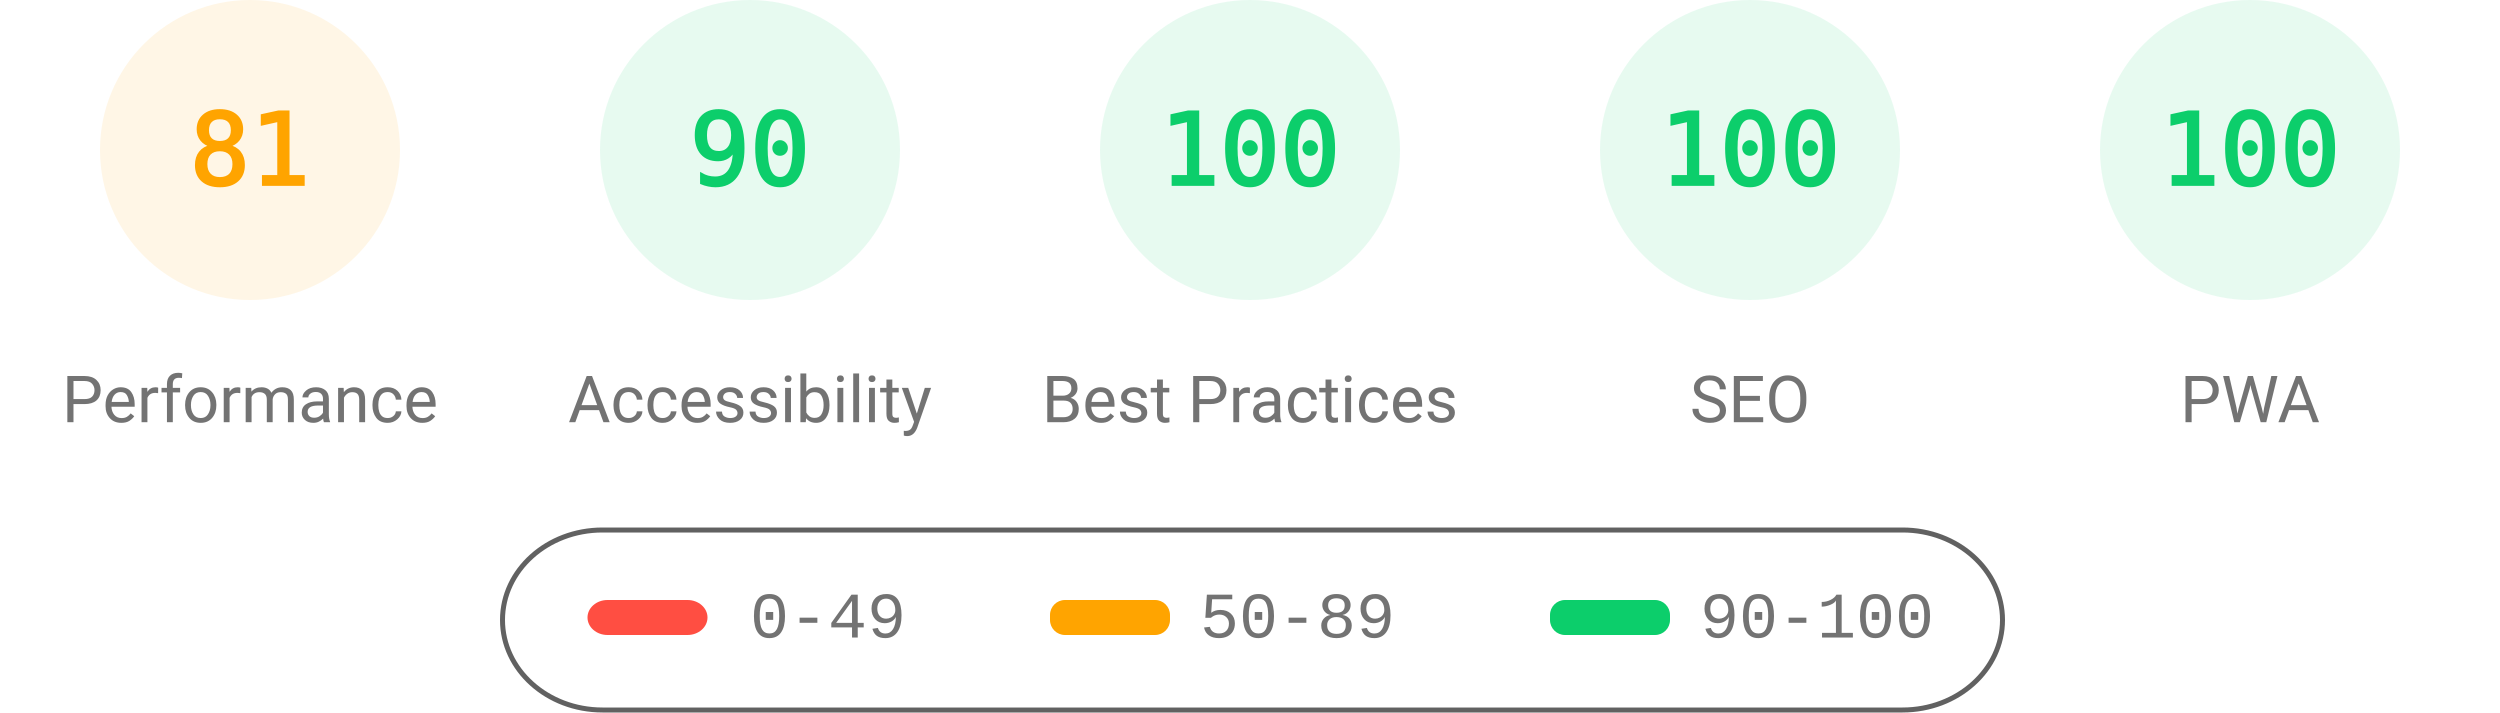
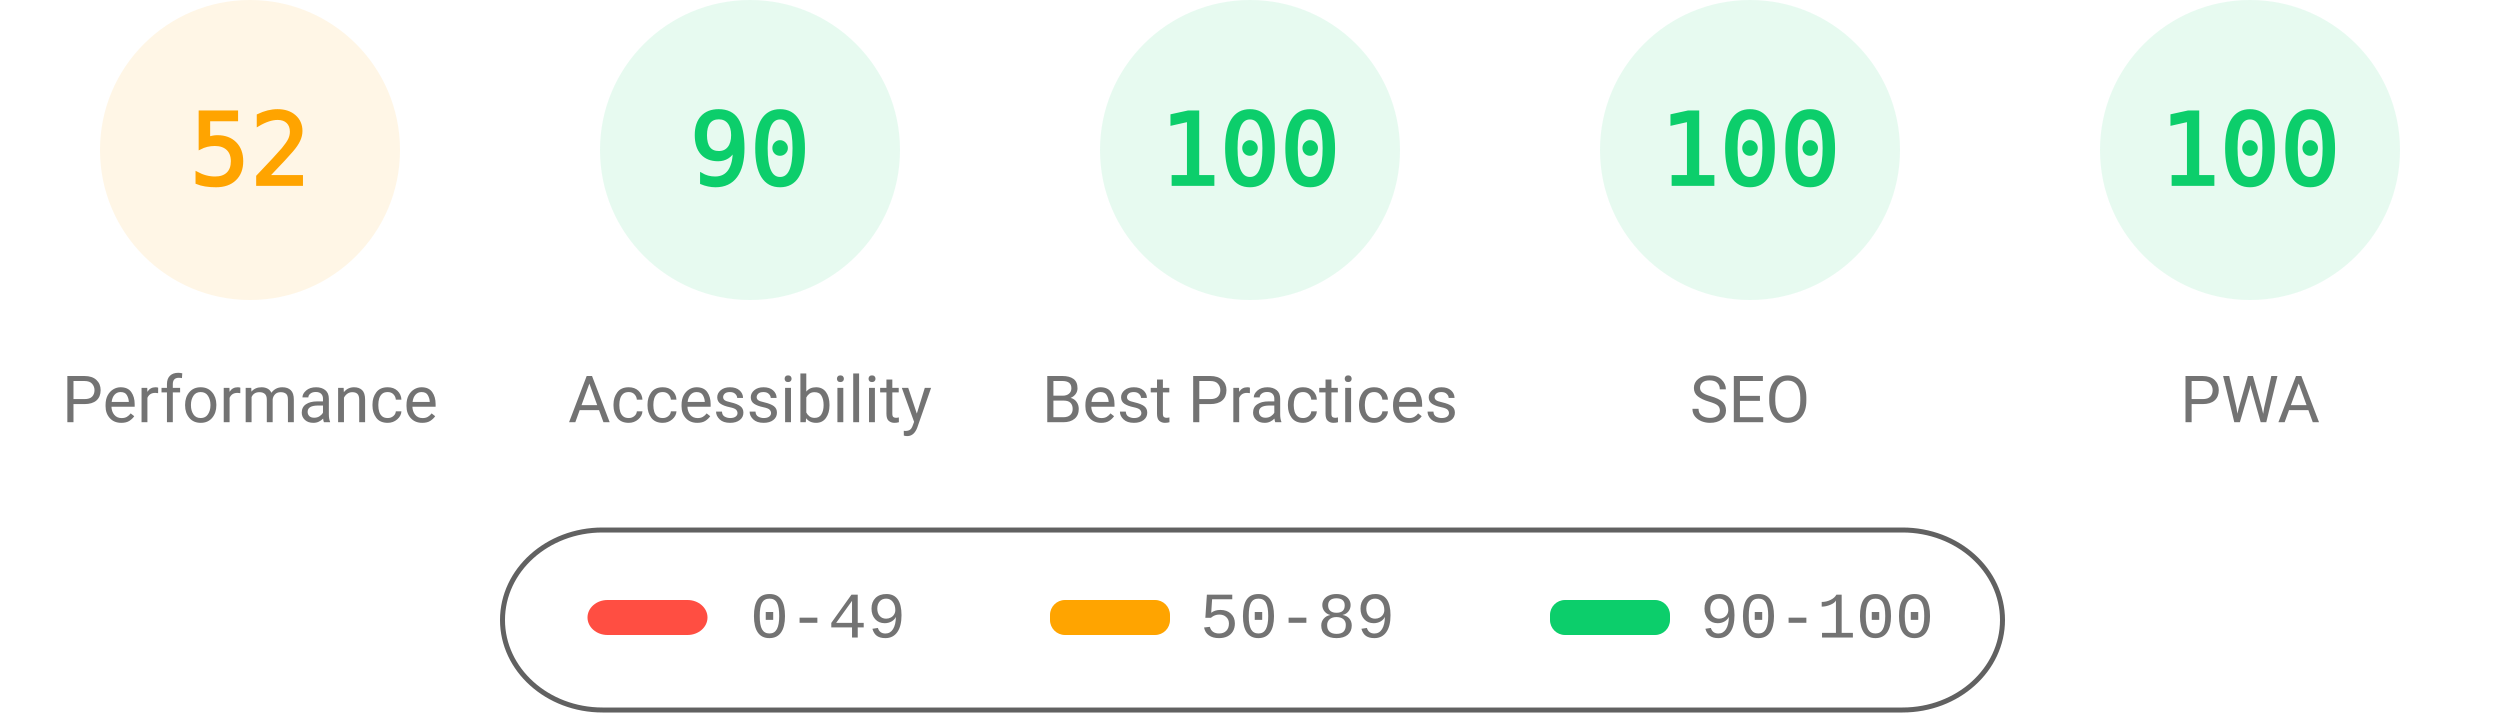
<svg xmlns="http://www.w3.org/2000/svg" fill="none" width="1000" height="285">
  <style>.gauge-base{opacity:.1}.gauge-arc{fill:none;animation-delay:250ms;stroke-linecap:round;transform:rotate(-90deg);transform-origin:100px 60px;animation:load-gauge 1s ease forwards}.guage-text{font-size:40px;font-family:monospace;text-align:center}.guage-red{color:#ff4e42;fill:#ff4e42;stroke:#ff4e42}.guage-orange{color:#ffa400;fill:#ffa400;stroke:#ffa400}.guage-green{color:#0cce6b;fill:#0cce6b;stroke:#0cce6b}.guage-undefined{color:#5c5c5c;fill:#5c5c5c;stroke:#5c5c5c}.guage-title{color:#737373;fill:#737373;stroke:none;font-size:26px;line-height:26px;font-family:Roboto,Halvetica,Arial,sans-serif}@keyframes load-gauge{from{stroke-dasharray:0 352.858}}</style>
  <svg class="guage-div guage-perf guage-orange" viewBox="0 0 200 200" width="200" height="200">
    <circle class="gauge-base" r="56" cx="100" cy="60" stroke-width="8" />
-     <circle class="gauge-arc guage-arc-1" r="56" cx="100" cy="60" stroke-width="8" style="stroke-dasharray:285.005,351.858" />
-     <text class="guage-text" x="100" y="60" alignment-baseline="central" dominant-baseline="central" text-anchor="middle">81</text>
+     <circle class="gauge-arc guage-arc-1" r="56" cx="100" cy="60" stroke-width="8" style="stroke-dasharray:182.966,351.858" />
+     <text class="guage-text" x="100" y="60" alignment-baseline="central" dominant-baseline="central" text-anchor="middle">52</text>
    <text class="guage-title" x="100" y="160" alignment-baseline="central" dominant-baseline="central" text-anchor="middle">Performance</text>
  </svg>
  <svg class="guage-div guage-acc guage-green" viewBox="0 0 200 200" width="200" height="200" x="200">
    <circle class="gauge-base" r="56" cx="100" cy="60" stroke-width="8" />
    <circle class="gauge-arc guage-arc-2" r="56" cx="100" cy="60" stroke-width="8" style="stroke-dasharray:316.672,351.858" />
    <text class="guage-text" x="100" y="60" alignment-baseline="central" dominant-baseline="central" text-anchor="middle">90</text>
    <text class="guage-title" x="100" y="160" alignment-baseline="central" dominant-baseline="central" text-anchor="middle">Accessibility</text>
  </svg>
  <svg class="guage-div guage-best guage-green" viewBox="0 0 200 200" width="200" height="200" x="400">
    <circle class="gauge-base" r="56" cx="100" cy="60" stroke-width="8" />
    <circle class="gauge-arc guage-arc-3" r="56" cx="100" cy="60" stroke-width="8" style="stroke-dasharray:351.858,351.858" />
    <text class="guage-text" x="100" y="60" alignment-baseline="central" dominant-baseline="central" text-anchor="middle">100</text>
    <text class="guage-title" x="100" y="160" alignment-baseline="central" dominant-baseline="central" text-anchor="middle">Best Practices</text>
  </svg>
  <svg class="guage-div guage-seo guage-green" viewBox="0 0 200 200" width="200" height="200" x="600">
    <circle class="gauge-base" r="56" cx="100" cy="60" stroke-width="8" />
    <circle class="gauge-arc guage-arc-4" r="56" cx="100" cy="60" stroke-width="8" style="stroke-dasharray:351.858,351.858" />
    <text class="guage-text" x="100" y="60" alignment-baseline="central" dominant-baseline="central" text-anchor="middle">100</text>
    <text class="guage-title" x="100" y="160" alignment-baseline="central" dominant-baseline="central" text-anchor="middle">SEO</text>
  </svg>
  <svg class="guage-div guage-pwa guage-green" viewBox="0 0 200 200" width="200" height="200" x="800">
    <circle class="gauge-base" r="56" cx="100" cy="60" stroke-width="8" />
    <circle class="gauge-arc guage-arc-4" r="56" cx="100" cy="60" stroke-width="8" style="stroke-dasharray:351.858,351.858" />
    <text class="guage-text" x="100" y="60" alignment-baseline="central" dominant-baseline="central" text-anchor="middle">100</text>
    <text class="guage-title" x="100" y="160" alignment-baseline="central" dominant-baseline="central" text-anchor="middle">PWA</text>
  </svg>
  <svg width="604" height="76" x="200" y="210">
    <path fill="none" id="canvas_background" d="M-1-1h604v80H-1z" />
    <rect fill-opacity="0" stroke="#616161" stroke-width="2" rx="40" id="svg_2" height="72" width="600" y="2" x="1" fill="#000" />
    <rect stroke="#000" rx="8" id="svg_3" height="14" width="48" y="30" x="35" stroke-opacity="null" stroke-width="0" fill="#ff4e42" />
    <rect stroke="#000" rx="6" id="svg_4" height="14" width="48" y="30" x="220" stroke-opacity="null" stroke-width="0" fill="#ffa400" />
    <rect stroke="#000" rx="6" id="svg_5" height="14" width="48" y="30" x="420" stroke-opacity="null" stroke-width="0" fill="#0cce6b" />
    <text xml:space="preserve" text-anchor="start" font-family="'Courier New', Courier, monospace" font-size="26" id="svg_6" y="45" x="100" stroke-opacity="null" stroke-width="0" stroke="#000" fill="#737373">0-49</text>
    <text xml:space="preserve" text-anchor="start" font-family="'Courier New', Courier, monospace" font-size="26" id="svg_7" y="45" x="280" stroke-opacity="null" stroke-width="0" stroke="#000" fill="#737373">50-89</text>
    <text xml:space="preserve" text-anchor="start" font-family="'Courier New', Courier, monospace" font-size="26" id="svg_8" y="45" x="480" stroke-opacity="null" stroke-width="0" stroke="#000" fill="#737373">90-100</text>
  </svg>
</svg>
